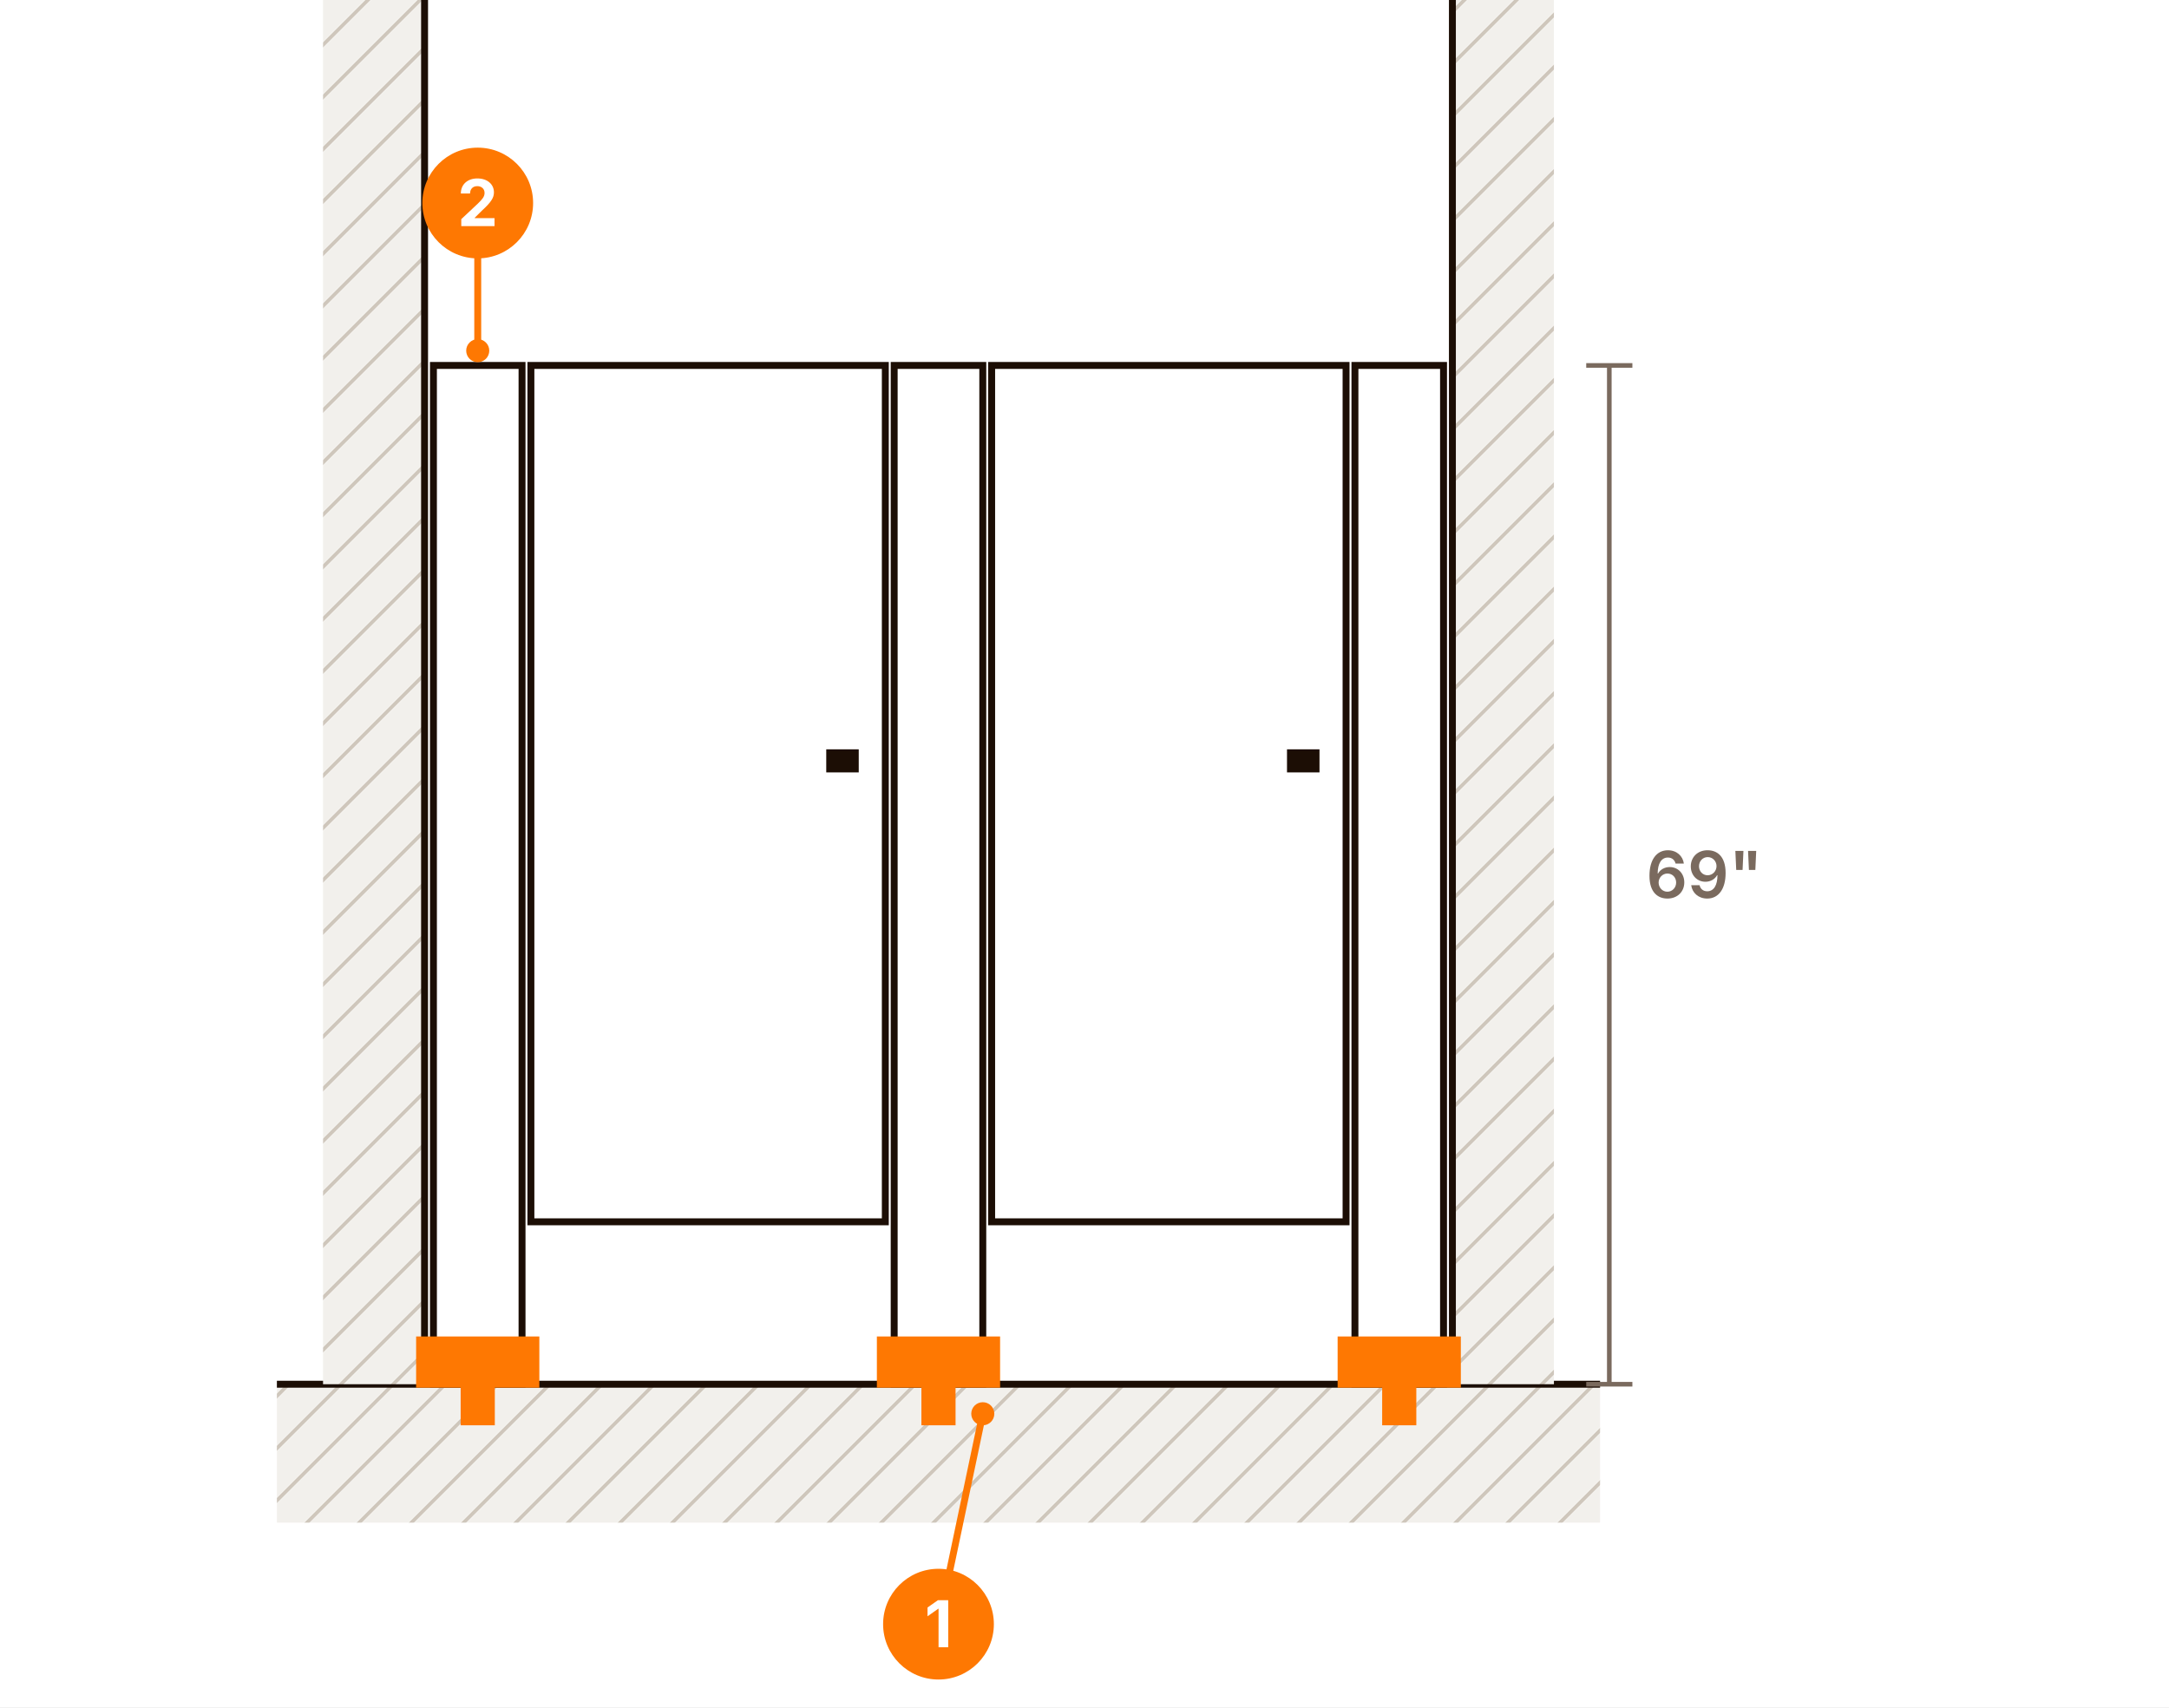
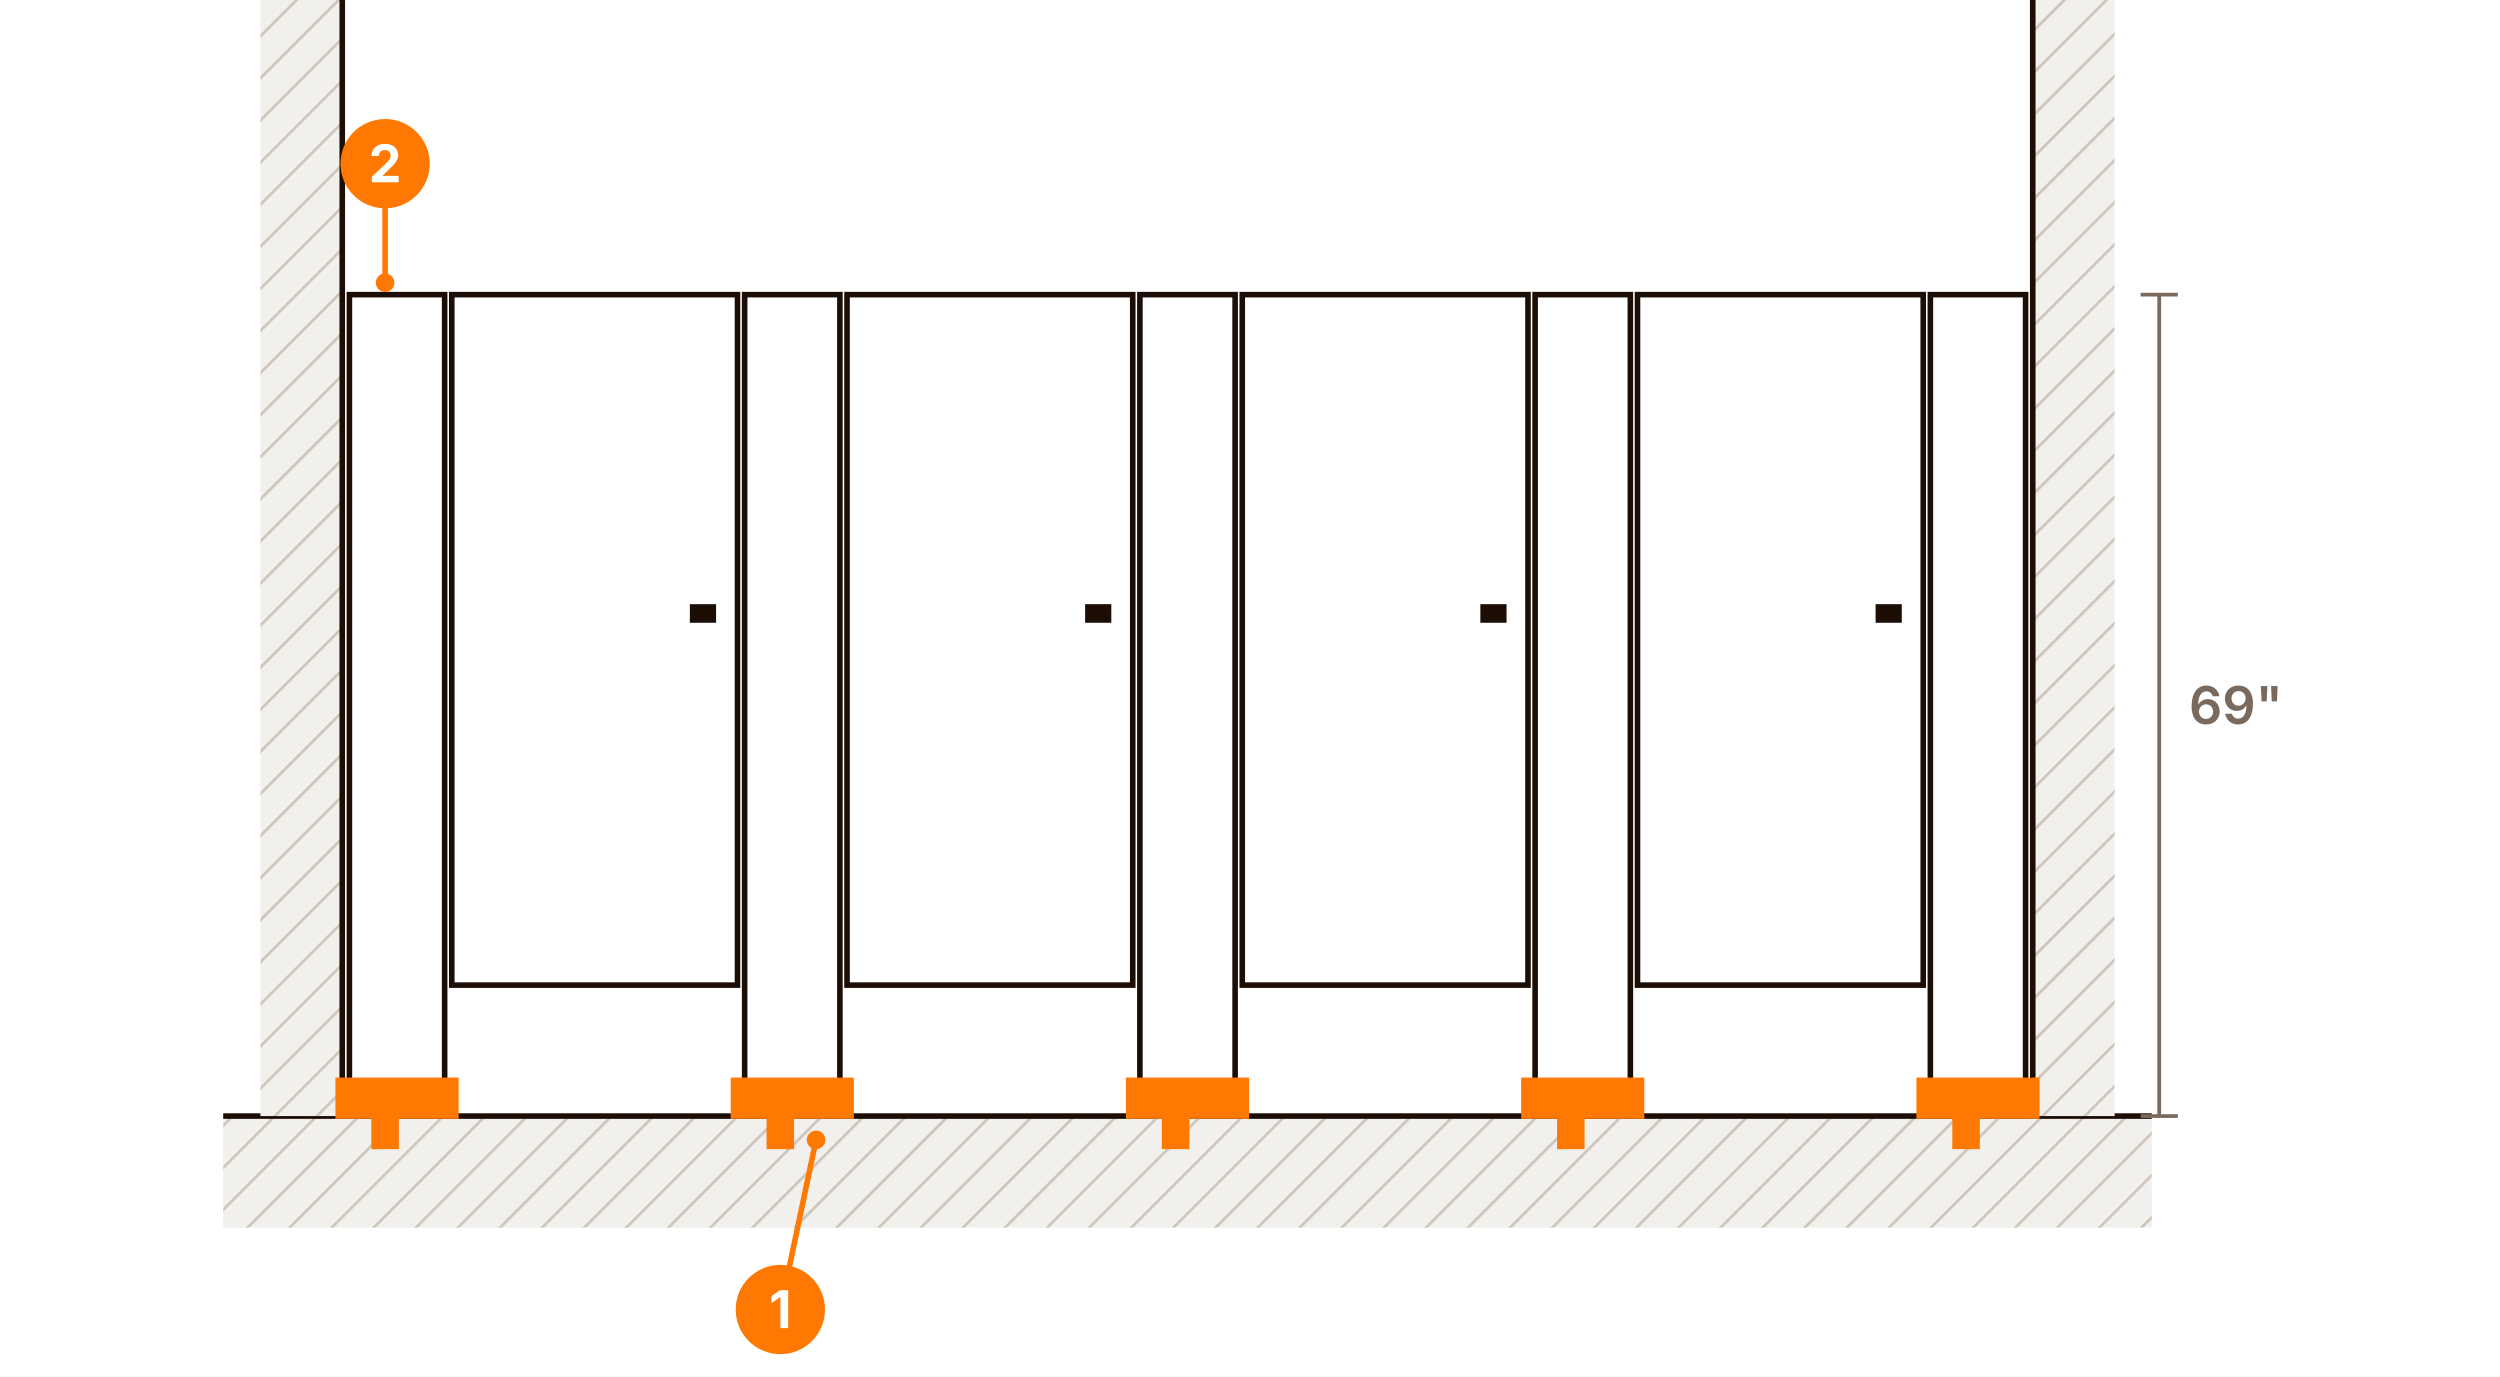
- <svg xmlns="http://www.w3.org/2000/svg" viewBox="0 0 470 370" width="470" height="370" role="img" aria-labelledby="t-mounting-floor-mounted d-mounting-floor-mounted" font-family="Inter, ui-sans-serif, system-ui, sans-serif">
+ <svg xmlns="http://www.w3.org/2000/svg" viewBox="0 0 672 370" width="672" height="370" role="img" aria-labelledby="t-mounting-floor-mounted d-mounting-floor-mounted" font-family="Inter, ui-sans-serif, system-ui, sans-serif">
  <defs>
    <pattern id="hatch-mounting-floor-mounted" width="8" height="8" patternUnits="userSpaceOnUse" patternTransform="rotate(45)">
      <rect width="8" height="8" fill="#f2f0ec" />
      <line x1="0" y1="0" x2="0" y2="8" stroke="#cfc7bc" stroke-width="1.5" />
    </pattern>
    <marker id="tick-mounting-floor-mounted" viewBox="0 0 10 10" refX="5" refY="5" markerWidth="8" markerHeight="8" orient="auto">
      <path d="M2 8 L8 2" stroke="#7a6a5e" stroke-width="1.5" />
    </marker>
  </defs>
-   <rect width="470" height="370" fill="#ffffff" />
-   <rect x="60" y="300" width="286.72" height="30" fill="url(#hatch-mounting-floor-mounted)" stroke="none" stroke-width="1.5" />
-   <line x1="60" y1="300" x2="346.72" y2="300" stroke="#1c0e05" stroke-width="1.5" />
+   <rect width="672" height="370" fill="#ffffff" />
+   <rect x="60" y="300" width="518.4" height="30" fill="url(#hatch-mounting-floor-mounted)" stroke="none" stroke-width="1.5" />
+   <line x1="60" y1="300" x2="578.4" y2="300" stroke="#1c0e05" stroke-width="1.5" />
  <rect x="70" y="-20" width="22" height="320" fill="url(#hatch-mounting-floor-mounted)" stroke="none" stroke-width="1.5" />
  <line x1="92" y1="-20" x2="92" y2="300" stroke="#1c0e05" stroke-width="1.5" />
-   <rect x="314.72" y="-20" width="22" height="320" fill="url(#hatch-mounting-floor-mounted)" stroke="none" stroke-width="1.5" />
-   <line x1="314.72" y1="-20" x2="314.72" y2="300" stroke="#1c0e05" stroke-width="1.5" />
-   <rect x="93.92" y="79.2" width="19.2" height="220.8" fill="#ffffff" stroke="#1c0e05" stroke-width="1.5" />
-   <rect x="193.76" y="79.2" width="19.2" height="220.8" fill="#ffffff" stroke="#1c0e05" stroke-width="1.5" />
-   <rect x="293.6" y="79.2" width="19.2" height="220.8" fill="#ffffff" stroke="#1c0e05" stroke-width="1.5" />
-   <rect x="115.04" y="79.2" width="76.8" height="185.6" fill="#ffffff" stroke="#1c0e05" stroke-width="1.5" />
-   <rect x="179.04" y="162.4" width="7.04" height="5" fill="#1c0e05" stroke="none" stroke-width="1.5" />
-   <rect x="214.88" y="79.2" width="76.8" height="185.6" fill="#ffffff" stroke="#1c0e05" stroke-width="1.5" />
-   <rect x="278.88" y="162.4" width="7.04" height="5" fill="#1c0e05" stroke="none" stroke-width="1.5" />
-   <rect x="90.92" y="290.4" width="25.2" height="9.6" fill="#fe7802" stroke="#fe7802" stroke-width="1.5" />
+   <rect x="546.4" y="-20" width="22" height="320" fill="url(#hatch-mounting-floor-mounted)" stroke="none" stroke-width="1.5" />
+   <line x1="546.4" y1="-20" x2="546.4" y2="300" stroke="#1c0e05" stroke-width="1.5" />
+   <rect x="93.92" y="79.2" width="25.6" height="220.8" fill="#ffffff" stroke="#1c0e05" stroke-width="1.5" />
+   <rect x="200.16" y="79.2" width="25.6" height="220.8" fill="#ffffff" stroke="#1c0e05" stroke-width="1.5" />
+   <rect x="306.4" y="79.2" width="25.6" height="220.8" fill="#ffffff" stroke="#1c0e05" stroke-width="1.5" />
+   <rect x="412.64" y="79.2" width="25.6" height="220.8" fill="#ffffff" stroke="#1c0e05" stroke-width="1.5" />
+   <rect x="518.88" y="79.2" width="25.6" height="220.8" fill="#ffffff" stroke="#1c0e05" stroke-width="1.5" />
+   <rect x="121.44" y="79.2" width="76.8" height="185.6" fill="#ffffff" stroke="#1c0e05" stroke-width="1.5" />
+   <rect x="185.44" y="162.4" width="7.04" height="5" fill="#1c0e05" stroke="none" stroke-width="1.5" />
+   <rect x="227.68" y="79.2" width="76.8" height="185.6" fill="#ffffff" stroke="#1c0e05" stroke-width="1.5" />
+   <rect x="291.68" y="162.4" width="7.04" height="5" fill="#1c0e05" stroke="none" stroke-width="1.5" />
+   <rect x="333.92" y="79.2" width="76.8" height="185.6" fill="#ffffff" stroke="#1c0e05" stroke-width="1.5" />
+   <rect x="397.92" y="162.4" width="7.04" height="5" fill="#1c0e05" stroke="none" stroke-width="1.5" />
+   <rect x="440.16" y="79.2" width="76.8" height="185.6" fill="#ffffff" stroke="#1c0e05" stroke-width="1.5" />
+   <rect x="504.16" y="162.4" width="7.04" height="5" fill="#1c0e05" stroke="none" stroke-width="1.5" />
+   <rect x="90.92" y="290.4" width="31.6" height="9.6" fill="#fe7802" stroke="#fe7802" stroke-width="1.5" />
  <rect x="100.32" y="300" width="6.4" height="8.4" fill="#fe7802" stroke="#fe7802" stroke-width="1" />
-   <rect x="190.76" y="290.4" width="25.2" height="9.6" fill="#fe7802" stroke="#fe7802" stroke-width="1.5" />
-   <rect x="200.16" y="300" width="6.4" height="8.4" fill="#fe7802" stroke="#fe7802" stroke-width="1" />
-   <rect x="290.6" y="290.4" width="25.2" height="9.6" fill="#fe7802" stroke="#fe7802" stroke-width="1.5" />
-   <rect x="300" y="300" width="6.4" height="8.4" fill="#fe7802" stroke="#fe7802" stroke-width="1" />
-   <line x1="348.72" y1="79.2" x2="348.72" y2="300" stroke="#7a6a5e" stroke-width="1" />
-   <line x1="343.72" y1="79.2" x2="353.72" y2="79.2" stroke="#7a6a5e" stroke-width="1" />
-   <line x1="343.72" y1="300" x2="353.72" y2="300" stroke="#7a6a5e" stroke-width="1" />
-   <text x="356.72" y="194.6" font-size="14" font-weight="600" fill="#7a6a5e" text-anchor="start">69"</text>
-   <line x1="203.36" y1="352" x2="212.96" y2="306.4" stroke="#fe7802" stroke-width="1.5" />
-   <circle cx="212.96" cy="306.4" r="2.5" fill="#fe7802" />
-   <circle cx="203.36" cy="352" r="12" fill="#fe7802" />
-   <text x="203.36" y="357" font-size="14" font-weight="700" fill="#fff" text-anchor="middle">1</text>
+   <rect x="197.16" y="290.4" width="31.6" height="9.6" fill="#fe7802" stroke="#fe7802" stroke-width="1.5" />
+   <rect x="206.56" y="300" width="6.4" height="8.4" fill="#fe7802" stroke="#fe7802" stroke-width="1" />
+   <rect x="303.4" y="290.4" width="31.6" height="9.6" fill="#fe7802" stroke="#fe7802" stroke-width="1.5" />
+   <rect x="312.8" y="300" width="6.4" height="8.4" fill="#fe7802" stroke="#fe7802" stroke-width="1" />
+   <rect x="409.64" y="290.4" width="31.6" height="9.6" fill="#fe7802" stroke="#fe7802" stroke-width="1.5" />
+   <rect x="419.04" y="300" width="6.4" height="8.4" fill="#fe7802" stroke="#fe7802" stroke-width="1" />
+   <rect x="515.88" y="290.4" width="31.6" height="9.6" fill="#fe7802" stroke="#fe7802" stroke-width="1.5" />
+   <rect x="525.28" y="300" width="6.4" height="8.4" fill="#fe7802" stroke="#fe7802" stroke-width="1" />
+   <line x1="580.4" y1="79.2" x2="580.4" y2="300" stroke="#7a6a5e" stroke-width="1" />
+   <line x1="575.4" y1="79.2" x2="585.4" y2="79.2" stroke="#7a6a5e" stroke-width="1" />
+   <line x1="575.4" y1="300" x2="585.4" y2="300" stroke="#7a6a5e" stroke-width="1" />
+   <text x="588.4" y="194.6" font-size="14" font-weight="600" fill="#7a6a5e" text-anchor="start">69"</text>
+   <line x1="209.76" y1="352" x2="219.36" y2="306.4" stroke="#fe7802" stroke-width="1.5" />
+   <circle cx="219.36" cy="306.4" r="2.5" fill="#fe7802" />
+   <circle cx="209.76" cy="352" r="12" fill="#fe7802" />
+   <text x="209.76" y="357" font-size="14" font-weight="700" fill="#fff" text-anchor="middle">1</text>
  <line x1="103.52" y1="44" x2="103.52" y2="76" stroke="#fe7802" stroke-width="1.5" />
  <circle cx="103.52" cy="76" r="2.5" fill="#fe7802" />
  <circle cx="103.52" cy="44" r="12" fill="#fe7802" />
  <text x="103.52" y="49" font-size="14" font-weight="700" fill="#fff" text-anchor="middle">2</text>
</svg>
